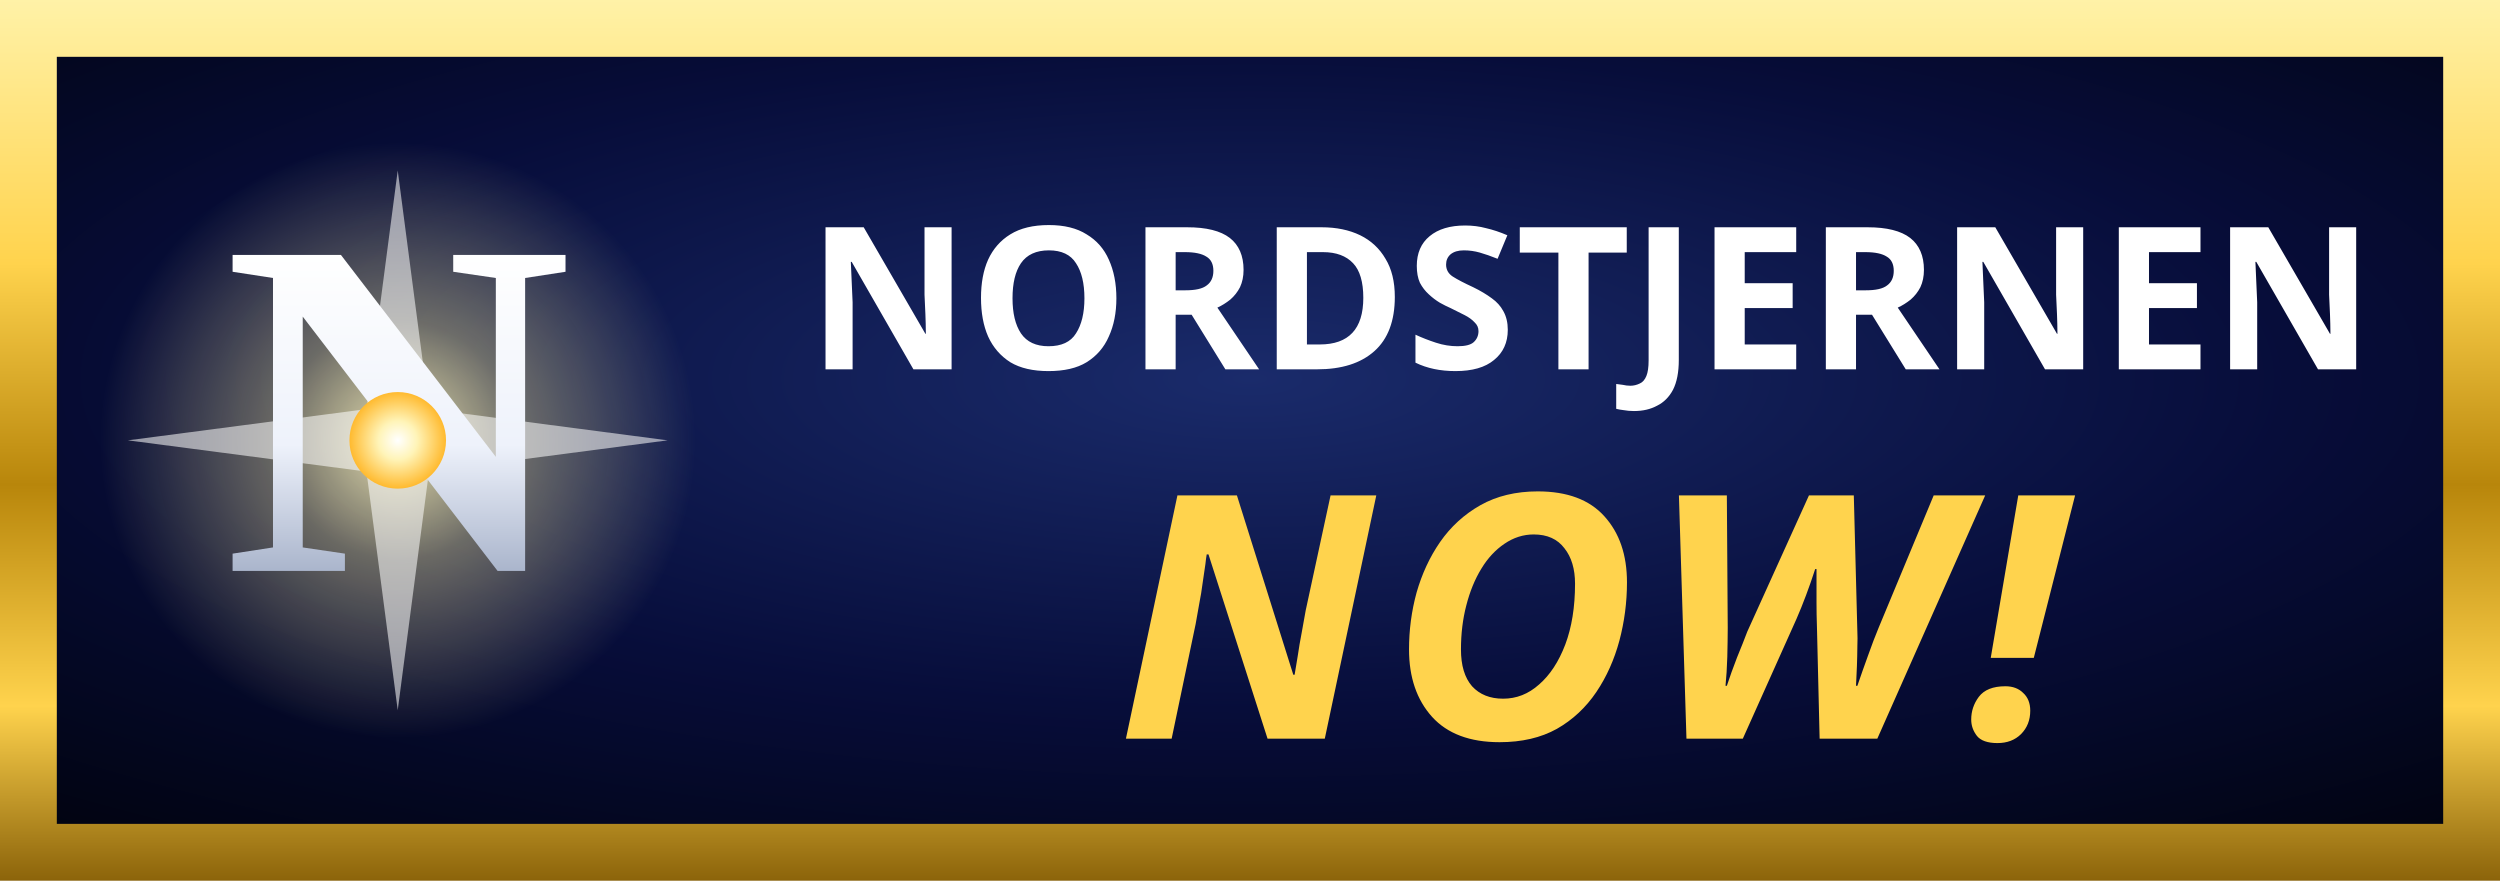
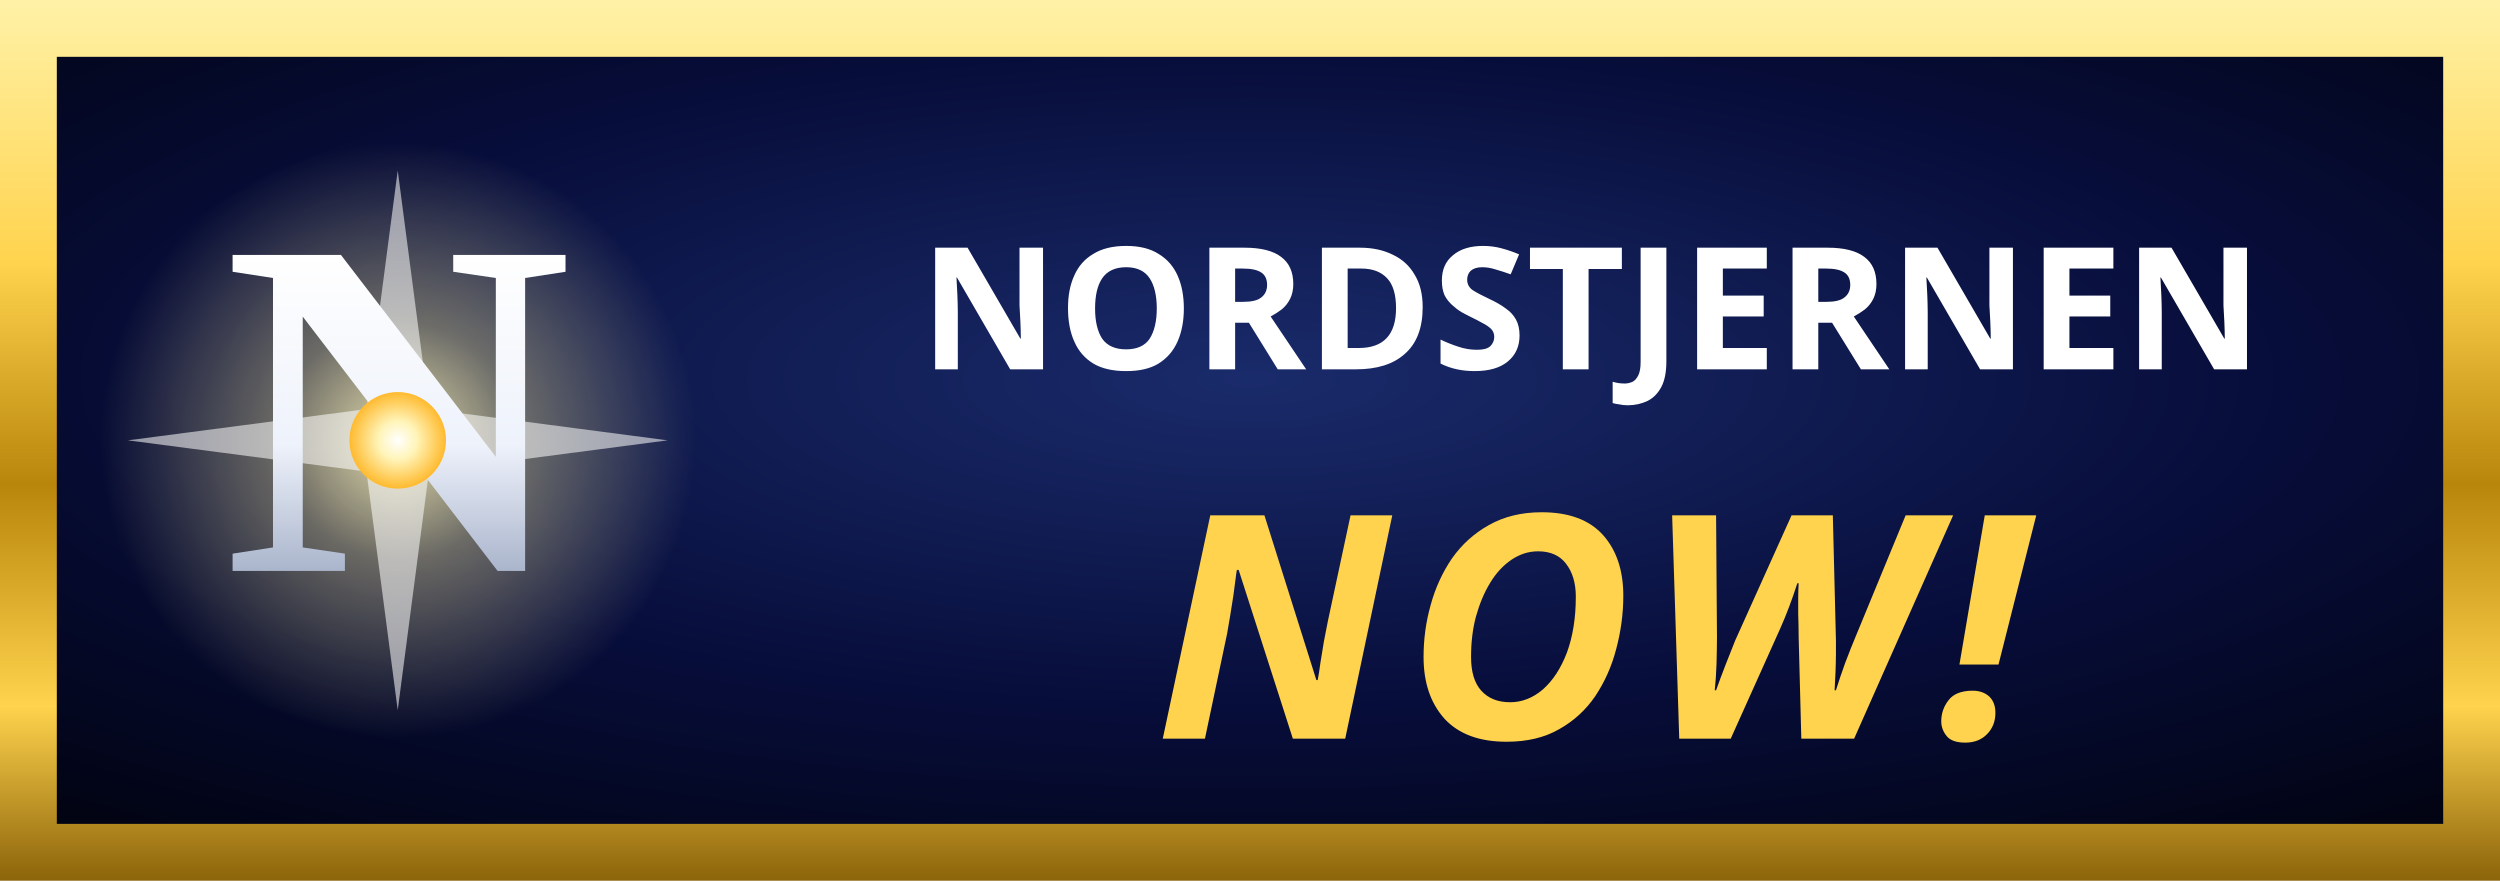
<svg xmlns="http://www.w3.org/2000/svg" width="88" height="31" viewBox="0 0 88 31" shape-rendering="geometricPrecision" text-rendering="geometricPrecision">
  <defs>
    <radialGradient id="bg" cx="50%" cy="42%" r="78%">
      <stop offset="0%" stop-color="#1a2b6b" />
      <stop offset="55%" stop-color="#070d3a" />
      <stop offset="100%" stop-color="#01030f" />
    </radialGradient>
    <linearGradient id="nfill" x1="0" y1="0" x2="0" y2="1">
      <stop offset="0%" stop-color="#ffffff" />
      <stop offset="60%" stop-color="#eef2fb" />
      <stop offset="100%" stop-color="#aab5cc" />
    </linearGradient>
    <radialGradient id="halo" cx="50%" cy="50%" r="50%">
      <stop offset="0%" stop-color="#fff7c2" stop-opacity="0.9" />
      <stop offset="40%" stop-color="#fff2a0" stop-opacity="0.4" />
      <stop offset="100%" stop-color="#fff2a0" stop-opacity="0" />
    </radialGradient>
    <radialGradient id="core" cx="50%" cy="50%" r="50%">
      <stop offset="0%" stop-color="#ffffff" />
      <stop offset="40%" stop-color="#fff4b8" />
      <stop offset="100%" stop-color="#ffba2f" />
    </radialGradient>
    <linearGradient id="frame" x1="0" y1="0" x2="0" y2="1">
      <stop offset="0%" stop-color="#fff2a8" />
      <stop offset="30%" stop-color="#ffd34d" />
      <stop offset="55%" stop-color="#b8860b" />
      <stop offset="80%" stop-color="#ffd34d" />
      <stop offset="100%" stop-color="#8a6209" />
    </linearGradient>
  </defs>
  <rect width="88" height="31" fill="url(#frame)" />
  <rect x="2" y="2" width="84" height="27" fill="url(#bg)" />
  <g transform="translate(14,15.5)">
    <circle r="10.5" fill="url(#halo)" />
    <polygon points="0,-9.5 1.1,-1.1 9.5,0 1.1,1.1 0,9.5 -1.1,1.1 -9.5,0 -1.1,-1.1" fill="#ffffff" opacity="0.55" />
    <text x="0" y="4.6" text-anchor="middle" font-family="Georgia, 'Times New Roman', serif" font-size="17" font-weight="bold" fill="url(#nfill)">N</text>
    <circle r="1.7" fill="url(#core)" />
  </g>
  <g font-family="Verdana,Geneva,sans-serif" font-weight="bold" text-anchor="middle">
-     <text x="56" y="13" font-size="7" fill="#ffffff" letter-spacing="0" textLength="56" lengthAdjust="spacingAndGlyphs">NORDSTJERNEN</text>
-     <text x="56" y="26" font-size="12" fill="#ffd34d" font-style="italic" letter-spacing="0.5">NOW!</text>
+     <text x="56" y="13" font-size="6" fill="#ffffff" letter-spacing="0" textLength="48" lengthAdjust="spacingAndGlyphs">NORDSTJERNEN</text>
+     <text x="56" y="26" font-size="11" fill="#ffd34d" font-style="italic" letter-spacing="0.5">NOW!</text>
  </g>
</svg>
